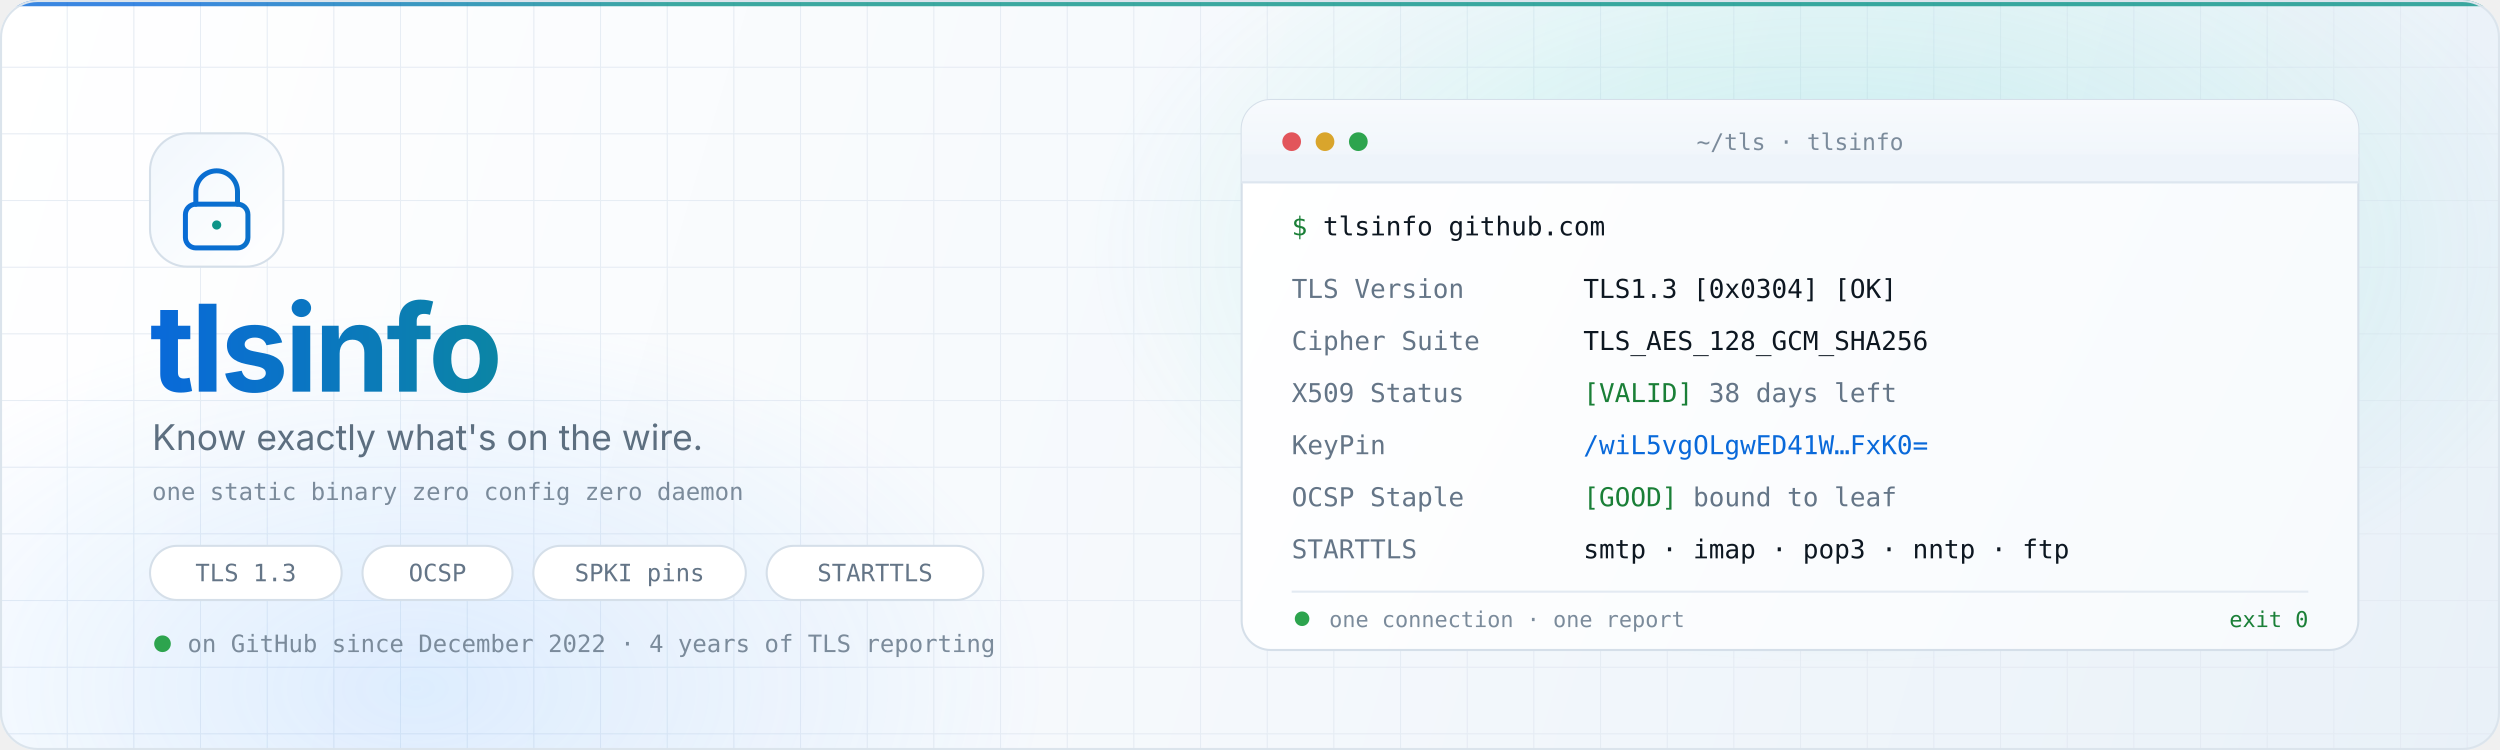
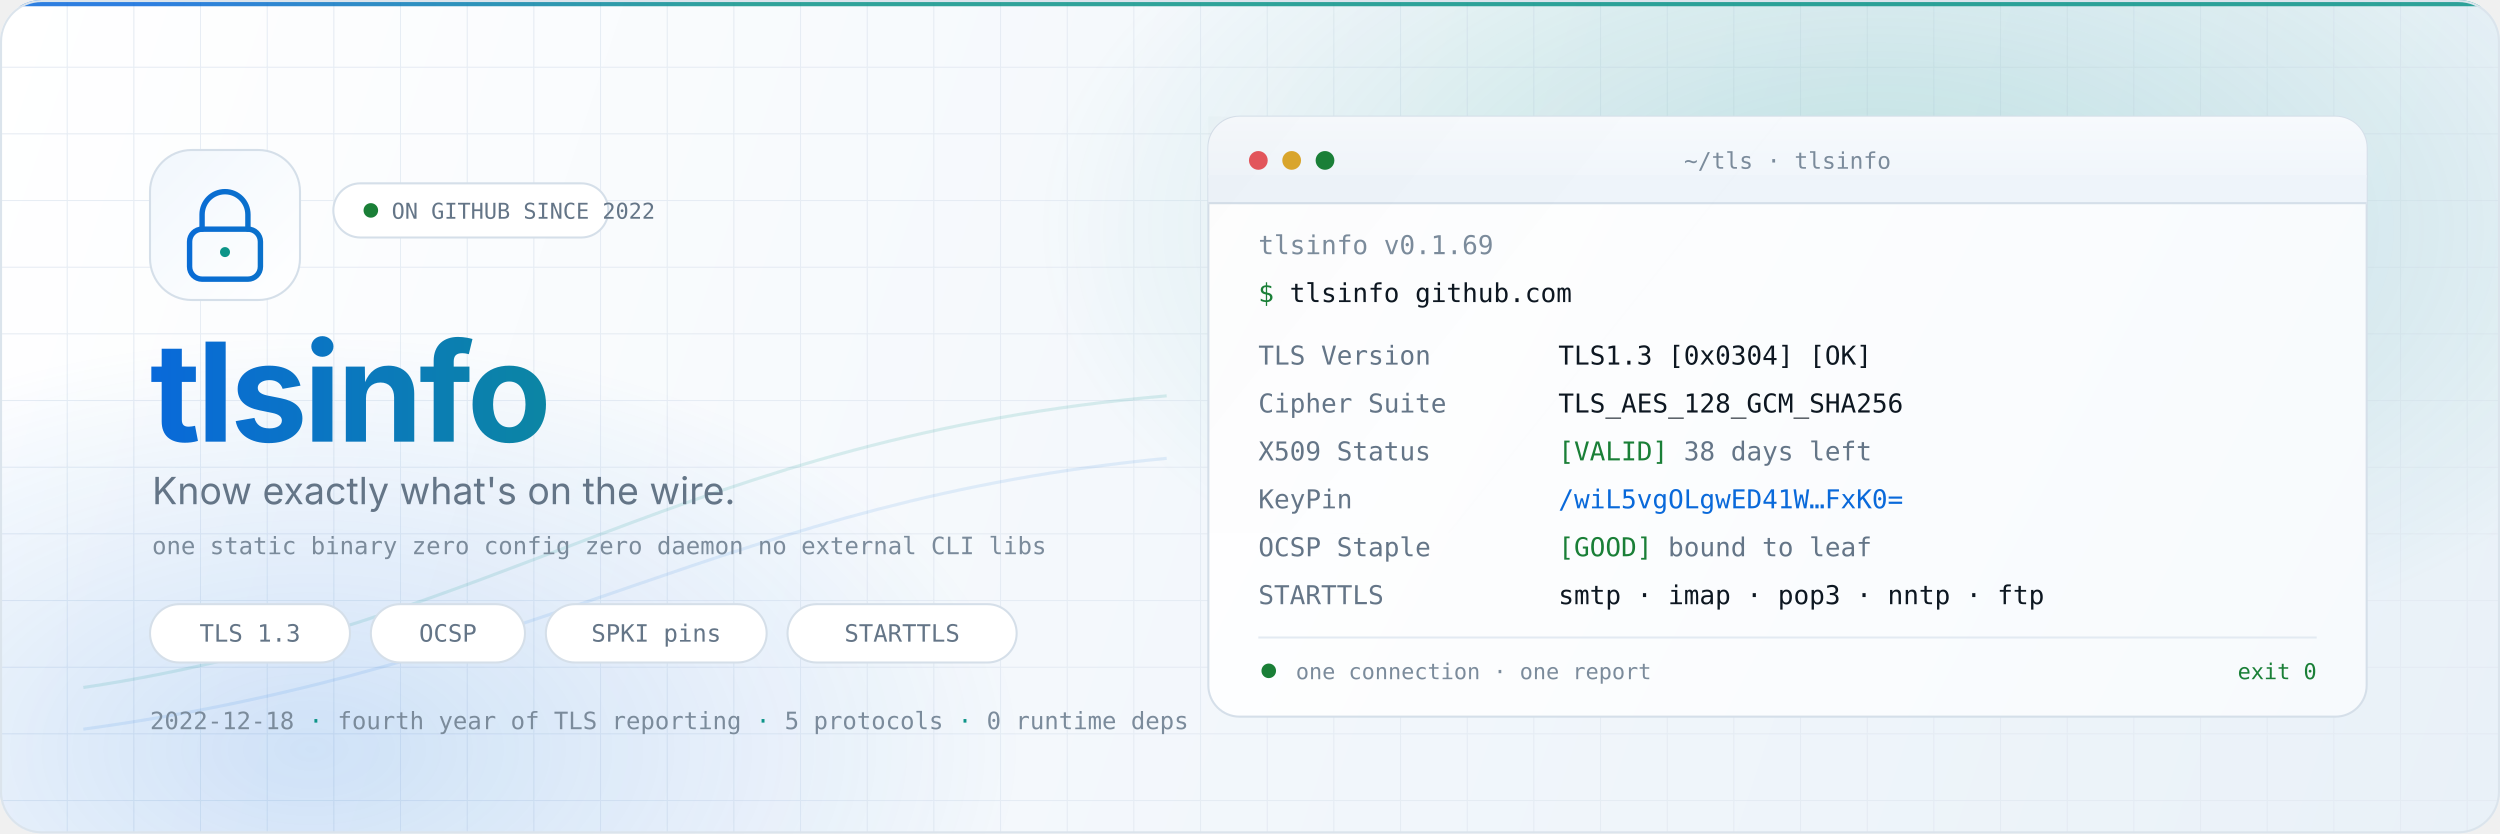
- <svg xmlns="http://www.w3.org/2000/svg" width="1200" height="360" viewBox="0 0 1200 360" role="img" aria-labelledby="hero-title hero-desc">
+ <svg xmlns="http://www.w3.org/2000/svg" width="1200" height="400" viewBox="0 0 1200 400" role="img" aria-labelledby="hero-title hero-desc">
  <defs>
-     <linearGradient id="bg" x1="0" y1="0" x2="1200" y2="360" gradientUnits="userSpaceOnUse">
+     <linearGradient id="bg" x1="0" y1="0" x2="1200" y2="400" gradientUnits="userSpaceOnUse">
      <stop stop-color="#ffffff" />
-       <stop offset="0.55" stop-color="#f4f8fc" />
+       <stop offset="0.45" stop-color="#f4f8fc" />
      <stop offset="1" stop-color="#e9f1f8" />
    </linearGradient>
-     <linearGradient id="accent" x1="72" y1="0" x2="330" y2="0" gradientUnits="userSpaceOnUse">
+     <linearGradient id="accent" x1="72" y1="0" x2="360" y2="0" gradientUnits="userSpaceOnUse">
      <stop stop-color="#0969da" />
      <stop offset="1" stop-color="#0d9488" />
    </linearGradient>
-     <linearGradient id="badge" x1="72" y1="64" x2="136" y2="128" gradientUnits="userSpaceOnUse">
+     <linearGradient id="badge" x1="72" y1="72" x2="144" y2="144" gradientUnits="userSpaceOnUse">
      <stop stop-color="#f1f7fd" />
      <stop offset="1" stop-color="#ffffff" />
    </linearGradient>
-     <linearGradient id="card" x1="596" y1="48" x2="1132" y2="312" gradientUnits="userSpaceOnUse">
+     <linearGradient id="card" x1="580" y1="56" x2="1136" y2="344" gradientUnits="userSpaceOnUse">
      <stop stop-color="#ffffff" />
      <stop offset="1" stop-color="#f7fafd" />
    </linearGradient>
-     <linearGradient id="bar" x1="0" y1="48" x2="0" y2="88" gradientUnits="userSpaceOnUse">
+     <linearGradient id="bar" x1="0" y1="56" x2="0" y2="98" gradientUnits="userSpaceOnUse">
      <stop stop-color="#f7fafd" />
      <stop offset="1" stop-color="#eef4fa" />
    </linearGradient>
+     <linearGradient id="sheen" x1="580" y1="56" x2="760" y2="200" gradientUnits="userSpaceOnUse">
+       <stop stop-color="#0d1721" stop-opacity="0.03" />
+       <stop offset="1" stop-color="#ffffff" stop-opacity="0" />
+     </linearGradient>
    <radialGradient id="glow" cx="0.5" cy="0.5" r="0.5">
-       <stop stop-color="#2dd4bf" stop-opacity="0.22" />
-       <stop offset="1" stop-color="#2dd4bf" stop-opacity="0" />
+       <stop stop-color="#0d9488" stop-opacity="0.22" />
+       <stop offset="1" stop-color="#0d9488" stop-opacity="0" />
    </radialGradient>
    <radialGradient id="glowBlue" cx="0.5" cy="0.5" r="0.5">
-       <stop stop-color="#58a6ff" stop-opacity="0.18" />
-       <stop offset="1" stop-color="#58a6ff" stop-opacity="0" />
+       <stop stop-color="#0969da" stop-opacity="0.18" />
+       <stop offset="1" stop-color="#0969da" stop-opacity="0" />
    </radialGradient>
    <pattern id="grid" width="32" height="32" patternUnits="userSpaceOnUse">
      <path d="M32 0H0v32" fill="none" stroke="#e3eaf2" stroke-width="1" />
    </pattern>
    <clipPath id="frame">
-       <rect width="1200" height="360" rx="18" />
+       <rect width="1200" height="400" rx="20" />
    </clipPath>
  </defs>
  <g clip-path="url(#frame)">
-     <rect width="1200" height="360" fill="url(#bg)" />
-     <rect width="1200" height="360" fill="url(#grid)" opacity="0.85" />
-     <ellipse cx="880" cy="120" rx="360" ry="200" fill="url(#glow)" />
-     <ellipse cx="200" cy="330" rx="300" ry="180" fill="url(#glowBlue)" />
-     <rect x="0" y="0" width="1200" height="3" fill="url(#accent)" opacity="0.8" />
+     <rect width="1200" height="400" fill="url(#bg)" />
+     <rect width="1200" height="400" fill="url(#grid)" opacity="0.85" />
+     <ellipse cx="900" cy="110" rx="400" ry="220" fill="url(#glow)" />
+     <ellipse cx="150" cy="360" rx="340" ry="200" fill="url(#glowBlue)" />
+     <path d="M40 330C240 300 330 210 560 190" fill="none" stroke="#0d9488" stroke-opacity="0.14" stroke-width="1.5" />
+     <path d="M40 350C260 320 350 240 560 220" fill="none" stroke="#0969da" stroke-opacity="0.10" stroke-width="1.5" />
+     <rect x="0" y="0" width="1200" height="3" fill="url(#accent)" opacity="0.85" />
  </g>
-   <rect x="0.5" y="0.5" width="1199" height="359" rx="17.5" fill="none" stroke="#dbe4ec" />
-   <rect x="72" y="64" width="64" height="64" rx="18" fill="url(#badge)" stroke="#d5dfe9" />
-   <rect x="89" y="98" width="30" height="21" rx="5" fill="none" stroke="url(#accent)" stroke-width="2.4" />
-   <path d="M94 98v-6a10 10 0 0 1 20 0v6" fill="none" stroke="url(#accent)" stroke-width="2.4" stroke-linecap="round" />
-   <circle cx="104" cy="108" r="2.2" fill="#0d9488" />
-   <text x="72" y="188" font-family="ui-sans-serif, -apple-system, 'Segoe UI', Inter, Helvetica, Arial, sans-serif" font-size="58" font-weight="700" letter-spacing="-1.6" fill="url(#accent)">tlsinfo</text>
-   <text x="73" y="216" font-family="ui-sans-serif, -apple-system, 'Segoe UI', Inter, Helvetica, Arial, sans-serif" font-size="17" fill="#5d6f80">Know exactly what's on the wire.</text>
-   <text x="73" y="240" font-family="ui-monospace, SFMono-Regular, Menlo, Consolas, monospace" font-size="11.5" fill="#7b8b9b">one static binary   zero config   zero daemon</text>
+   <rect x="0.5" y="0.5" width="1199" height="399" rx="19.5" fill="none" stroke="#dbe4ec" />
+   <rect x="72" y="72" width="72" height="72" rx="20" fill="url(#badge)" stroke="#d5dfe9" />
+   <rect x="91" y="110" width="34" height="24" rx="6" fill="none" stroke="url(#accent)" stroke-width="2.6" />
+   <path d="M97 110v-7a11 11 0 0 1 22 0v7" fill="none" stroke="url(#accent)" stroke-width="2.6" stroke-linecap="round" />
+   <circle cx="108" cy="121" r="2.4" fill="#0d9488" />
+   <rect x="160" y="88" width="132" height="26" rx="13" fill="#ffffff" stroke="#d5dfe9" />
+   <circle cx="178" cy="101" r="3.5" fill="#1a7f37" />
+   <text x="188" y="105" font-family="ui-monospace, SFMono-Regular, Menlo, Consolas, monospace" font-size="10.5" fill="#647587">ON GITHUB SINCE 2022</text>
+   <text x="72" y="212" font-family="ui-sans-serif, -apple-system, 'Segoe UI', Inter, Helvetica, Arial, sans-serif" font-size="66" font-weight="700" letter-spacing="-1.8" fill="url(#accent)">tlsinfo</text>
+   <text x="73" y="242" font-family="ui-sans-serif, -apple-system, 'Segoe UI', Inter, Helvetica, Arial, sans-serif" font-size="18" fill="#647587">Know exactly what's on the wire.</text>
+   <text x="73" y="266" font-family="ui-monospace, SFMono-Regular, Menlo, Consolas, monospace" font-size="11.5" fill="#7b8b9b">one static binary   zero config   zero daemon   no external CLI libs</text>
  <g font-family="ui-monospace, SFMono-Regular, Menlo, Consolas, monospace" font-size="11.5" fill="#647587">
-     <rect x="72" y="262" width="92" height="26" rx="13" fill="#ffffff" stroke="#d5dfe9" />
-     <text x="118" y="279" text-anchor="middle">TLS 1.3</text>
-     <rect x="174" y="262" width="72" height="26" rx="13" fill="#ffffff" stroke="#d5dfe9" />
-     <text x="210" y="279" text-anchor="middle">OCSP</text>
-     <rect x="256" y="262" width="102" height="26" rx="13" fill="#ffffff" stroke="#d5dfe9" />
-     <text x="307" y="279" text-anchor="middle">SPKI pins</text>
-     <rect x="368" y="262" width="104" height="26" rx="13" fill="#ffffff" stroke="#d5dfe9" />
-     <text x="420" y="279" text-anchor="middle">STARTTLS</text>
+     <rect x="72" y="290" width="96" height="28" rx="14" fill="#ffffff" stroke="#d5dfe9" />
+     <text x="120" y="308" text-anchor="middle">TLS 1.3</text>
+     <rect x="178" y="290" width="74" height="28" rx="14" fill="#ffffff" stroke="#d5dfe9" />
+     <text x="215" y="308" text-anchor="middle">OCSP</text>
+     <rect x="262" y="290" width="106" height="28" rx="14" fill="#ffffff" stroke="#d5dfe9" />
+     <text x="315" y="308" text-anchor="middle">SPKI pins</text>
+     <rect x="378" y="290" width="110" height="28" rx="14" fill="#ffffff" stroke="#d5dfe9" />
+     <text x="433" y="308" text-anchor="middle">STARTTLS</text>
  </g>
-   <circle cx="78" cy="309" r="4" fill="#2da44e" />
-   <text x="90" y="313" font-family="ui-monospace, SFMono-Regular, Menlo, Consolas, monospace" font-size="11.5" fill="#7b8b9b">on GitHub since December 2022 · 4 years of TLS reporting</text>
-   <rect x="596" y="48" width="536" height="264" rx="14" fill="url(#card)" stroke="#d5dfe9" />
-   <rect x="596" y="48" width="536" height="40" rx="14" fill="url(#bar)" />
-   <rect x="596" y="74" width="536" height="14" fill="#eef4fa" />
-   <line x1="596" y1="87.5" x2="1132" y2="87.5" stroke="#dde6ef" />
-   <circle cx="620" cy="68" r="4.5" fill="#e2555b" />
-   <circle cx="636" cy="68" r="4.5" fill="#d9a52c" />
-   <circle cx="652" cy="68" r="4.5" fill="#2da44e" />
-   <text x="864" y="72" text-anchor="middle" font-family="ui-monospace, SFMono-Regular, Menlo, Consolas, monospace" font-size="11" fill="#7b8b9b">~/tls · tlsinfo</text>
+   <text x="72" y="350" font-family="ui-monospace, SFMono-Regular, Menlo, Consolas, monospace" font-size="11.5" fill="#7b8b9b">2022-12-18 <tspan fill="#0d9488">·</tspan> fourth year of TLS reporting <tspan fill="#0d9488">·</tspan> 5 protocols <tspan fill="#0d9488">·</tspan> 0 runtime deps</text>
+   <rect x="580" y="56" width="556" height="288" rx="15" fill="url(#card)" stroke="#d5dfe9" />
+   <rect x="580" y="56" width="556" height="42" rx="15" fill="url(#bar)" />
+   <rect x="580" y="84" width="556" height="14" fill="#eef4fa" />
+   <line x1="580" y1="97.5" x2="1136" y2="97.5" stroke="#d5dfe9" />
+   <rect x="580" y="56" width="556" height="200" fill="url(#sheen)" opacity="0.5" />
+   <circle cx="604" cy="77" r="4.5" fill="#e2555b" />
+   <circle cx="620" cy="77" r="4.5" fill="#d9a52c" />
+   <circle cx="636" cy="77" r="4.5" fill="#1a7f37" />
+   <text x="858" y="81" text-anchor="middle" font-family="ui-monospace, SFMono-Regular, Menlo, Consolas, monospace" font-size="11" fill="#7b8b9b">~/tls · tlsinfo</text>
  <g font-family="ui-monospace, SFMono-Regular, Menlo, Consolas, monospace" font-size="12.5">
-     <text x="620" y="113" fill="#1a7f37">$ <tspan fill="#0d1721">tlsinfo github.com</tspan>
+     <text x="604" y="122" fill="#7b8b9b">tlsinfo v0.1.69</text>
+     <text x="604" y="145" fill="#1a7f37">$ <tspan fill="#0d1721">tlsinfo github.com</tspan>
    </text>
-     <text x="620" y="143" fill="#647587">TLS Version</text>
-     <text x="760" y="143" fill="#0d1721">TLS1.3 [0x0304] [OK]</text>
-     <text x="620" y="168" fill="#647587">Cipher Suite</text>
-     <text x="760" y="168" fill="#0d1721">TLS_AES_128_GCM_SHA256</text>
-     <text x="620" y="193" fill="#647587">X509 Status</text>
-     <text x="760" y="193" fill="#1a7f37">[VALID] <tspan fill="#647587">38 days left</tspan>
+     <text x="604" y="175" fill="#647587">TLS Version</text>
+     <text x="748" y="175" fill="#0d1721">TLS1.3 [0x0304] [OK]</text>
+     <text x="604" y="198" fill="#647587">Cipher Suite</text>
+     <text x="748" y="198" fill="#0d1721">TLS_AES_128_GCM_SHA256</text>
+     <text x="604" y="221" fill="#647587">X509 Status</text>
+     <text x="748" y="221" fill="#1a7f37">[VALID] <tspan fill="#647587">38 days left</tspan>
    </text>
-     <text x="620" y="218" fill="#647587">KeyPin</text>
-     <text x="760" y="218" fill="#0969da">/wiL5vgOLgwED41W…FxK0=</text>
-     <text x="620" y="243" fill="#647587">OCSP Staple</text>
-     <text x="760" y="243" fill="#1a7f37">[GOOD] <tspan fill="#647587">bound to leaf</tspan>
+     <text x="604" y="244" fill="#647587">KeyPin</text>
+     <text x="748" y="244" fill="#0969da">/wiL5vgOLgwED41W…FxK0=</text>
+     <text x="604" y="267" fill="#647587">OCSP Staple</text>
+     <text x="748" y="267" fill="#1a7f37">[GOOD] <tspan fill="#647587">bound to leaf</tspan>
    </text>
-     <text x="620" y="268" fill="#647587">STARTTLS</text>
-     <text x="760" y="268" fill="#0d1721">smtp · imap · pop3 · nntp · ftp</text>
+     <text x="604" y="290" fill="#647587">STARTTLS</text>
+     <text x="748" y="290" fill="#0d1721">smtp · imap · pop3 · nntp · ftp</text>
  </g>
-   <line x1="620" y1="284" x2="1108" y2="284" stroke="#e3eaf2" />
-   <circle cx="625" cy="297" r="3.5" fill="#2da44e" />
-   <text x="638" y="301" font-family="ui-monospace, SFMono-Regular, Menlo, Consolas, monospace" font-size="10.5" fill="#7b8b9b">one connection · one report</text>
-   <text x="1108" y="301" text-anchor="end" font-family="ui-monospace, SFMono-Regular, Menlo, Consolas, monospace" font-size="10.5" fill="#1a7f37">exit 0</text>
+   <line x1="604" y1="306" x2="1112" y2="306" stroke="#e3eaf2" />
+   <circle cx="609" cy="322" r="3.5" fill="#1a7f37" />
+   <text x="622" y="326" font-family="ui-monospace, SFMono-Regular, Menlo, Consolas, monospace" font-size="10.5" fill="#7b8b9b">one connection · one report</text>
+   <text x="1112" y="326" text-anchor="end" font-family="ui-monospace, SFMono-Regular, Menlo, Consolas, monospace" font-size="10.5" fill="#1a7f37">exit 0</text>
</svg>
